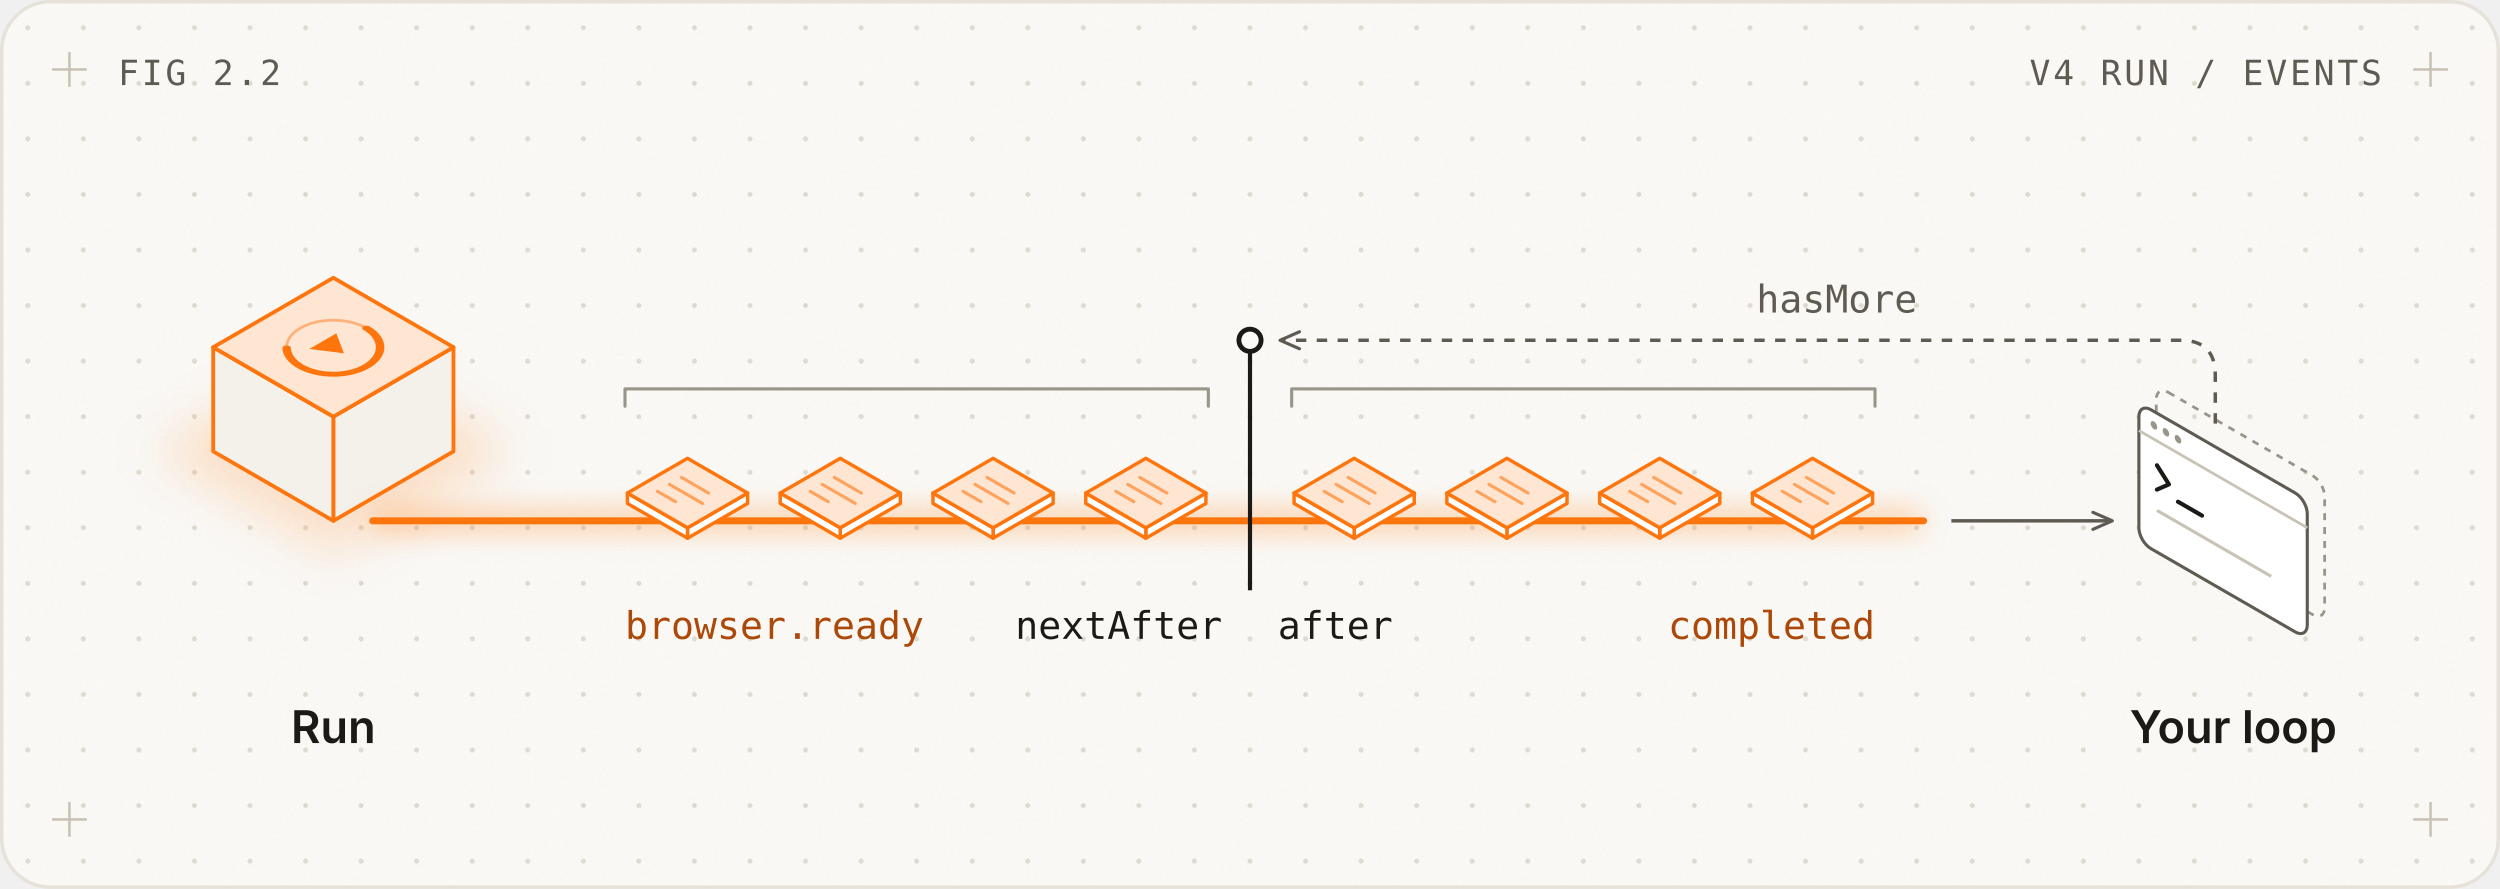
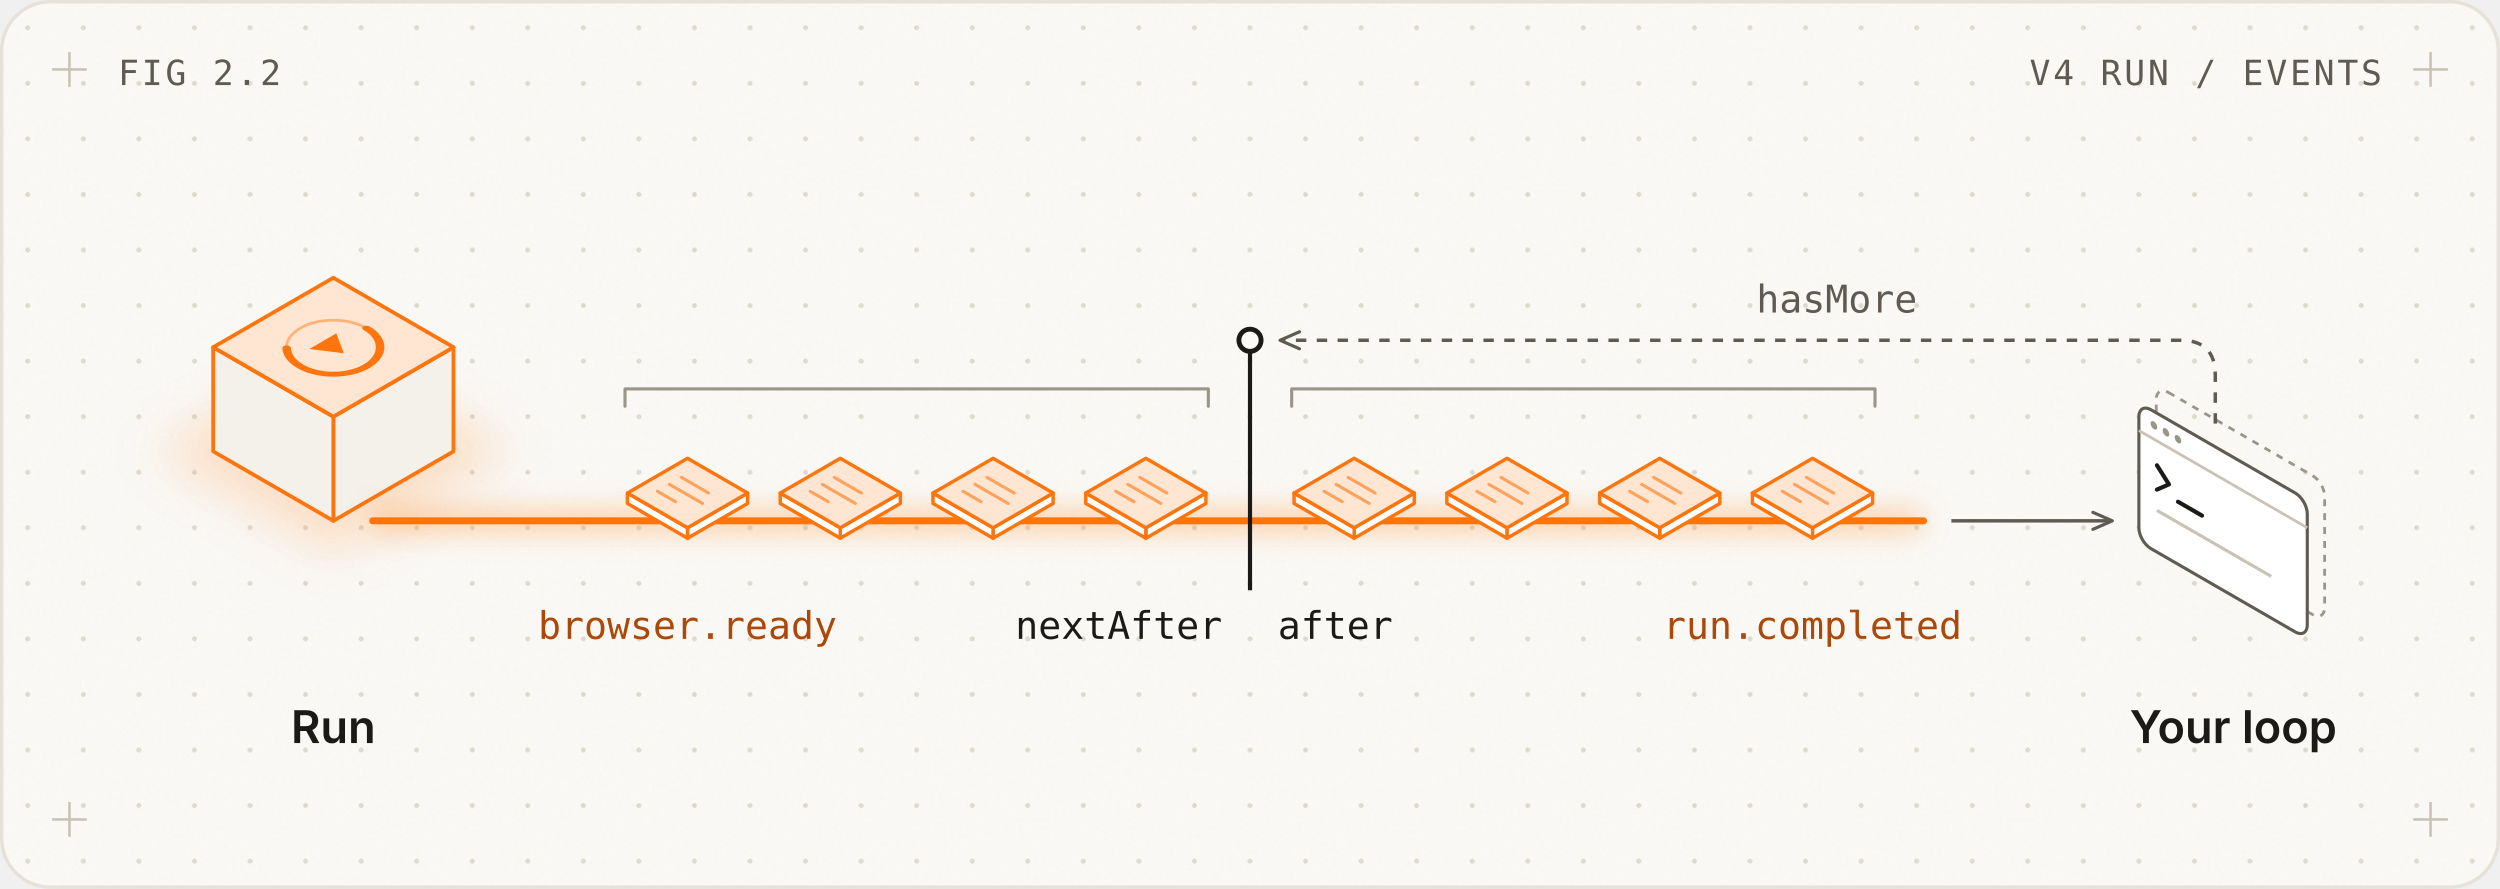
<svg xmlns="http://www.w3.org/2000/svg" viewBox="0 0 720 256" width="720" height="256" role="img" aria-labelledby="t d" fill="none">
  <style>.s{font-family:Geist, Inter, -apple-system, BlinkMacSystemFont, 'Segoe UI', Helvetica, Arial, sans-serif}.m{font-family:'Geist Mono', ui-monospace, SFMono-Regular, Menlo, monospace}text{font-kerning:normal}@keyframes e0{0%,6%{transform:translateY(0)}9%{transform:translateY(-3px)}13%,100%{transform:translateY(0)}}@keyframes e1{0%,15%{transform:translateY(0)}18%{transform:translateY(-3px)}22%,100%{transform:translateY(0)}}@keyframes e2{0%,24%{transform:translateY(0)}27%{transform:translateY(-3px)}31%,100%{transform:translateY(0)}}@keyframes e3{0%,33%{transform:translateY(0)}36%{transform:translateY(-3px)}40%,100%{transform:translateY(0)}}@keyframes e4{0%,48%{transform:translateY(0)}51%{transform:translateY(-3px)}55%,100%{transform:translateY(0)}}@keyframes e5{0%,57%{transform:translateY(0)}60%{transform:translateY(-3px)}64%,100%{transform:translateY(0)}}@keyframes e6{0%,66%{transform:translateY(0)}69%{transform:translateY(-3px)}73%,100%{transform:translateY(0)}}@keyframes e7{0%,75%{transform:translateY(0)}78%{transform:translateY(-3px)}82%,100%{transform:translateY(0)}}@media (prefers-reduced-motion:no-preference){.e0{animation:e0 10s ease-in-out infinite}.e1{animation:e1 10s ease-in-out infinite}.e2{animation:e2 10s ease-in-out infinite}.e3{animation:e3 10s ease-in-out infinite}.e4{animation:e4 10s ease-in-out infinite}.e5{animation:e5 10s ease-in-out infinite}.e6{animation:e6 10s ease-in-out infinite}.e7{animation:e7 10s ease-in-out infinite}}</style>
  <defs>
    <pattern id="dots" width="16" height="16" patternUnits="userSpaceOnUse">
      <circle cx="8" cy="8" r="0.7" fill="#DDD8CD" />
    </pattern>
    <filter id="grain" x="0" y="0" width="100%" height="100%">
      <feTurbulence type="fractalNoise" baseFrequency="0.9" numOctaves="2" seed="7" stitchTiles="stitch" />
      <feColorMatrix values="0 0 0 0 0.5  0 0 0 0 0.5  0 0 0 0 0.5  0 0 0 0.05 0" />
    </filter>
    <clipPath id="card">
      <rect x="0.5" y="0.5" width="719" height="255" rx="14" />
    </clipPath>
    <marker id="ah" viewBox="0 0 10 10" refX="8.5" refY="5" markerWidth="7" markerHeight="7" orient="auto">
      <path d="M1 1.5 L9 5 L1 8.5" stroke="#5F5B53" stroke-width="1.3" fill="none" stroke-linecap="round" stroke-linejoin="round" />
    </marker>
    <filter id="glow" filterUnits="userSpaceOnUse" x="0" y="0" width="720" height="256">
      <feGaussianBlur stdDeviation="4" />
    </filter>
    <filter id="pool" filterUnits="userSpaceOnUse" x="0" y="0" width="720" height="256">
      <feGaussianBlur stdDeviation="7" />
    </filter>
  </defs>
  <rect x="0.5" y="0.5" width="719" height="255" rx="14" fill="#FBFAF7" />
  <g clip-path="url(#card)">
    <rect width="720" height="256" fill="url(#dots)" />
    <rect width="720" height="256" filter="url(#grain)" />
  </g>
  <rect x="0.5" y="0.5" width="719" height="255" rx="14" fill="none" stroke="#E6E2D9" />
  <path d="M15 20h10M20 15v10" stroke="#C9C3B6" stroke-width="0.75" />
  <path d="M695 20h10M700 15v10" stroke="#C9C3B6" stroke-width="0.75" />
  <path d="M15 236h10M20 231v10" stroke="#C9C3B6" stroke-width="0.75" />
  <path d="M695 236h10M700 231v10" stroke="#C9C3B6" stroke-width="0.75" />
  <text x="34.0" y="24.5" font-size="10" fill="#5F5B53" letter-spacing="0.08em" class="m">FIG 2.2</text>
  <text x="686.0" y="24.5" font-size="10" fill="#5F5B53" text-anchor="end" letter-spacing="0.08em" class="m">V4 RUN / EVENTS</text>
  <polygon points="96.0,100.0 148.0,130.0 96.0,160.0 44.0,130.0" fill="#FE750E" fill-opacity="0.19" filter="url(#pool)" />
  <polygon points="130.6,100.0 96.0,120.0 96.0,150.0 130.6,130.0" fill="#F4F1EA" stroke="#FE750E" stroke-width="1.1" stroke-linejoin="round" stroke-linecap="round" />
  <polygon points="61.4,100.0 96.0,120.0 96.0,150.0 61.4,130.0" fill="#F4F1EA" stroke="#FE750E" stroke-width="1.1" stroke-linejoin="round" stroke-linecap="round" />
  <polygon points="96.0,80.0 130.6,100.0 96.0,120.0 61.4,100.0" fill="#FFE6D2" stroke="#FE750E" stroke-width="1.1" stroke-linejoin="round" stroke-linecap="round" />
  <g transform="matrix(0.866,0.5,-0.866,0.5,96.0,80.0)">
    <circle cx="20.0" cy="20.0" r="11" stroke="#FE750E" stroke-width="0.8" stroke-opacity=".45" vector-effect="non-scaling-stroke" />
    <circle cx="20.0" cy="20.0" r="11" stroke="#FE750E" stroke-width="2" stroke-linecap="round" stroke-dasharray="42.9 80" transform="rotate(-90 20.0 20.0)" />
    <path d="M16.5 15.5 l7 4.5 l-7 4.5z" fill="#FE750E" />
  </g>
  <rect x="107.321" y="147" width="446.679" height="6" rx="3" fill="#FE750E" fill-opacity="0.35" filter="url(#glow)" />
  <line x1="107.321" y1="150" x2="554" y2="150" stroke="#FE750E" stroke-width="2" stroke-linecap="round" />
  <path d="M180 117V112H348V117" stroke="#9A958A" stroke-width="0.9" stroke-linejoin="round" stroke-linecap="round" />
  <path d="M372 117V112H540V117" stroke="#9A958A" stroke-width="0.9" stroke-linejoin="round" stroke-linecap="round" />
  <g class="e0">
    <polygon points="215.3,142.0 198.0,152.0 198.0,155.0 215.3,145.0" fill="#FFFFFF" stroke="#FE750E" stroke-width="1" stroke-linejoin="round" stroke-linecap="round" />
    <polygon points="180.7,142.0 198.0,152.0 198.0,155.0 180.7,145.0" fill="#FFFFFF" stroke="#FE750E" stroke-width="1" stroke-linejoin="round" stroke-linecap="round" />
    <polygon points="198.0,132.0 215.3,142.0 198.0,152.0 180.7,142.0" fill="#FFE6D2" stroke="#FE750E" stroke-width="1" stroke-linejoin="round" stroke-linecap="round" />
    <g transform="matrix(0.866,0.5,-0.866,0.5,198.0,132.0)">
      <path d="M4.5 6.5h9M4.5 10.5h11M4.5 14.5h6" stroke="#FE750E" stroke-width="0.9" stroke-opacity=".6" stroke-linecap="round" vector-effect="non-scaling-stroke" />
    </g>
  </g>
  <g class="e1">
    <polygon points="259.3,142.0 242.0,152.0 242.0,155.0 259.3,145.0" fill="#FFFFFF" stroke="#FE750E" stroke-width="1" stroke-linejoin="round" stroke-linecap="round" />
    <polygon points="224.7,142.0 242.0,152.0 242.0,155.0 224.7,145.0" fill="#FFFFFF" stroke="#FE750E" stroke-width="1" stroke-linejoin="round" stroke-linecap="round" />
    <polygon points="242.0,132.0 259.3,142.0 242.0,152.0 224.7,142.0" fill="#FFE6D2" stroke="#FE750E" stroke-width="1" stroke-linejoin="round" stroke-linecap="round" />
    <g transform="matrix(0.866,0.5,-0.866,0.5,242.0,132.0)">
      <path d="M4.5 6.5h9M4.5 10.5h11M4.5 14.5h6" stroke="#FE750E" stroke-width="0.9" stroke-opacity=".6" stroke-linecap="round" vector-effect="non-scaling-stroke" />
    </g>
  </g>
  <g class="e2">
    <polygon points="303.3,142.0 286.0,152.0 286.0,155.0 303.3,145.0" fill="#FFFFFF" stroke="#FE750E" stroke-width="1" stroke-linejoin="round" stroke-linecap="round" />
    <polygon points="268.7,142.0 286.0,152.0 286.0,155.0 268.7,145.0" fill="#FFFFFF" stroke="#FE750E" stroke-width="1" stroke-linejoin="round" stroke-linecap="round" />
    <polygon points="286.0,132.0 303.3,142.0 286.0,152.0 268.7,142.0" fill="#FFE6D2" stroke="#FE750E" stroke-width="1" stroke-linejoin="round" stroke-linecap="round" />
    <g transform="matrix(0.866,0.5,-0.866,0.5,286.0,132.0)">
      <path d="M4.5 6.5h9M4.5 10.5h11M4.5 14.5h6" stroke="#FE750E" stroke-width="0.9" stroke-opacity=".6" stroke-linecap="round" vector-effect="non-scaling-stroke" />
    </g>
  </g>
  <g class="e3">
    <polygon points="347.3,142.0 330.0,152.0 330.0,155.0 347.3,145.0" fill="#FFFFFF" stroke="#FE750E" stroke-width="1" stroke-linejoin="round" stroke-linecap="round" />
    <polygon points="312.7,142.0 330.0,152.0 330.0,155.0 312.7,145.0" fill="#FFFFFF" stroke="#FE750E" stroke-width="1" stroke-linejoin="round" stroke-linecap="round" />
    <polygon points="330.0,132.0 347.3,142.0 330.0,152.0 312.7,142.0" fill="#FFE6D2" stroke="#FE750E" stroke-width="1" stroke-linejoin="round" stroke-linecap="round" />
    <g transform="matrix(0.866,0.5,-0.866,0.5,330.0,132.0)">
      <path d="M4.5 6.5h9M4.5 10.5h11M4.5 14.5h6" stroke="#FE750E" stroke-width="0.9" stroke-opacity=".6" stroke-linecap="round" vector-effect="non-scaling-stroke" />
    </g>
  </g>
  <g class="e4">
    <polygon points="407.3,142.0 390.0,152.0 390.0,155.0 407.3,145.0" fill="#FFFFFF" stroke="#FE750E" stroke-width="1" stroke-linejoin="round" stroke-linecap="round" />
    <polygon points="372.7,142.0 390.0,152.0 390.0,155.0 372.7,145.0" fill="#FFFFFF" stroke="#FE750E" stroke-width="1" stroke-linejoin="round" stroke-linecap="round" />
    <polygon points="390.0,132.0 407.3,142.0 390.0,152.0 372.7,142.0" fill="#FFE6D2" stroke="#FE750E" stroke-width="1" stroke-linejoin="round" stroke-linecap="round" />
    <g transform="matrix(0.866,0.5,-0.866,0.5,390.0,132.0)">
      <path d="M4.5 6.5h9M4.5 10.5h11M4.5 14.5h6" stroke="#FE750E" stroke-width="0.9" stroke-opacity=".6" stroke-linecap="round" vector-effect="non-scaling-stroke" />
    </g>
  </g>
  <g class="e5">
    <polygon points="451.3,142.0 434.0,152.0 434.0,155.0 451.3,145.0" fill="#FFFFFF" stroke="#FE750E" stroke-width="1" stroke-linejoin="round" stroke-linecap="round" />
    <polygon points="416.7,142.0 434.0,152.0 434.0,155.0 416.7,145.0" fill="#FFFFFF" stroke="#FE750E" stroke-width="1" stroke-linejoin="round" stroke-linecap="round" />
    <polygon points="434.0,132.0 451.3,142.0 434.0,152.0 416.7,142.0" fill="#FFE6D2" stroke="#FE750E" stroke-width="1" stroke-linejoin="round" stroke-linecap="round" />
    <g transform="matrix(0.866,0.5,-0.866,0.5,434.0,132.0)">
      <path d="M4.5 6.5h9M4.5 10.5h11M4.5 14.5h6" stroke="#FE750E" stroke-width="0.9" stroke-opacity=".6" stroke-linecap="round" vector-effect="non-scaling-stroke" />
    </g>
  </g>
  <g class="e6">
    <polygon points="495.3,142.0 478.0,152.0 478.0,155.0 495.3,145.0" fill="#FFFFFF" stroke="#FE750E" stroke-width="1" stroke-linejoin="round" stroke-linecap="round" />
    <polygon points="460.7,142.0 478.0,152.0 478.0,155.0 460.7,145.0" fill="#FFFFFF" stroke="#FE750E" stroke-width="1" stroke-linejoin="round" stroke-linecap="round" />
    <polygon points="478.0,132.0 495.3,142.0 478.0,152.0 460.7,142.0" fill="#FFE6D2" stroke="#FE750E" stroke-width="1" stroke-linejoin="round" stroke-linecap="round" />
    <g transform="matrix(0.866,0.5,-0.866,0.5,478.0,132.0)">
      <path d="M4.5 6.5h9M4.5 10.5h11M4.5 14.5h6" stroke="#FE750E" stroke-width="0.9" stroke-opacity=".6" stroke-linecap="round" vector-effect="non-scaling-stroke" />
    </g>
  </g>
  <g class="e7">
    <polygon points="539.3,142.0 522.0,152.0 522.0,155.0 539.3,145.0" fill="#FFFFFF" stroke="#FE750E" stroke-width="1" stroke-linejoin="round" stroke-linecap="round" />
    <polygon points="504.7,142.0 522.0,152.0 522.0,155.0 504.7,145.0" fill="#FFFFFF" stroke="#FE750E" stroke-width="1" stroke-linejoin="round" stroke-linecap="round" />
    <polygon points="522.0,132.0 539.3,142.0 522.0,152.0 504.7,142.0" fill="#FFE6D2" stroke="#FE750E" stroke-width="1" stroke-linejoin="round" stroke-linecap="round" />
    <g transform="matrix(0.866,0.5,-0.866,0.5,522.0,132.0)">
      <path d="M4.5 6.5h9M4.5 10.5h11M4.5 14.5h6" stroke="#FE750E" stroke-width="0.9" stroke-opacity=".6" stroke-linecap="round" vector-effect="non-scaling-stroke" />
    </g>
  </g>
  <line x1="360.0" y1="98" x2="360.0" y2="170" stroke="#1B1A17" stroke-width="1.2" />
  <circle cx="360.0" cy="98" r="3.2" fill="#FBFAF7" stroke="#1B1A17" stroke-width="1.4" />
  <text x="352.0" y="184.0" font-size="11" fill="#1B1A17" text-anchor="end" class="m">nextAfter</text>
  <text x="368.0" y="184.0" font-size="11" fill="#1B1A17" class="m">after</text>
-   <text x="180.0" y="184.0" font-size="11" fill="#AC4808" class="m">browser.ready</text>
-   <text x="540.0" y="184.0" font-size="11" fill="#AC4808" text-anchor="end" class="m">completed</text>
+   <text x="198.0" y="184.0" font-size="11" fill="#AC4808" text-anchor="middle" class="m">browser.ready</text>
+   <text x="522.0" y="184.0" font-size="11" fill="#AC4808" text-anchor="middle" class="m">run.completed</text>
  <g transform="matrix(0.866,0.5,0,1,621.0,151.0)">
    <rect x="0" y="-40" width="56" height="40" rx="4" stroke="#9A958A" stroke-width="0.8" stroke-dasharray="2 2" vector-effect="non-scaling-stroke" />
  </g>
  <g transform="matrix(0.866,0.5,0,1,616.0,156.0)">
    <rect x="0" y="-40" width="56" height="40" rx="4" fill="#FFFFFF" stroke="#5F5B53" stroke-width="0.9" vector-effect="non-scaling-stroke" />
    <path d="M0 -32H56" stroke="#C9C3B6" stroke-width="0.8" vector-effect="non-scaling-stroke" />
    <circle cx="5" cy="-36" r="1.1" fill="#9A958A" />
    <circle cx="9" cy="-36" r="1.1" fill="#9A958A" />
    <circle cx="13" cy="-36" r="1.1" fill="#9A958A" />
    <path d="M6 -25l4 3.5l-4 3.5M13 -18h8" stroke="#1B1A17" stroke-width="1.2" stroke-linejoin="round" stroke-linecap="round" vector-effect="non-scaling-stroke" />
    <path d="M6 -12h38" stroke="#C9C3B6" stroke-width="0.9" vector-effect="non-scaling-stroke" />
  </g>
  <path d="M562 150H608" stroke="#5F5B53" stroke-width="1" marker-end="url(#ah)" />
  <path d="M638 122.0V108Q638 98 628 98H369.0" stroke="#5F5B53" stroke-width="1" stroke-dasharray="3 3" marker-end="url(#ah)" />
  <text x="529.0" y="90.0" font-size="11" fill="#5F5B53" text-anchor="middle" class="m">hasMore</text>
  <text x="96.0" y="214.0" font-size="13" fill="#1B1A17" font-weight="600" text-anchor="middle" class="s">Run</text>
  <text x="643.2" y="214.0" font-size="13" fill="#1B1A17" font-weight="600" text-anchor="middle" class="s">Your loop</text>
</svg>
